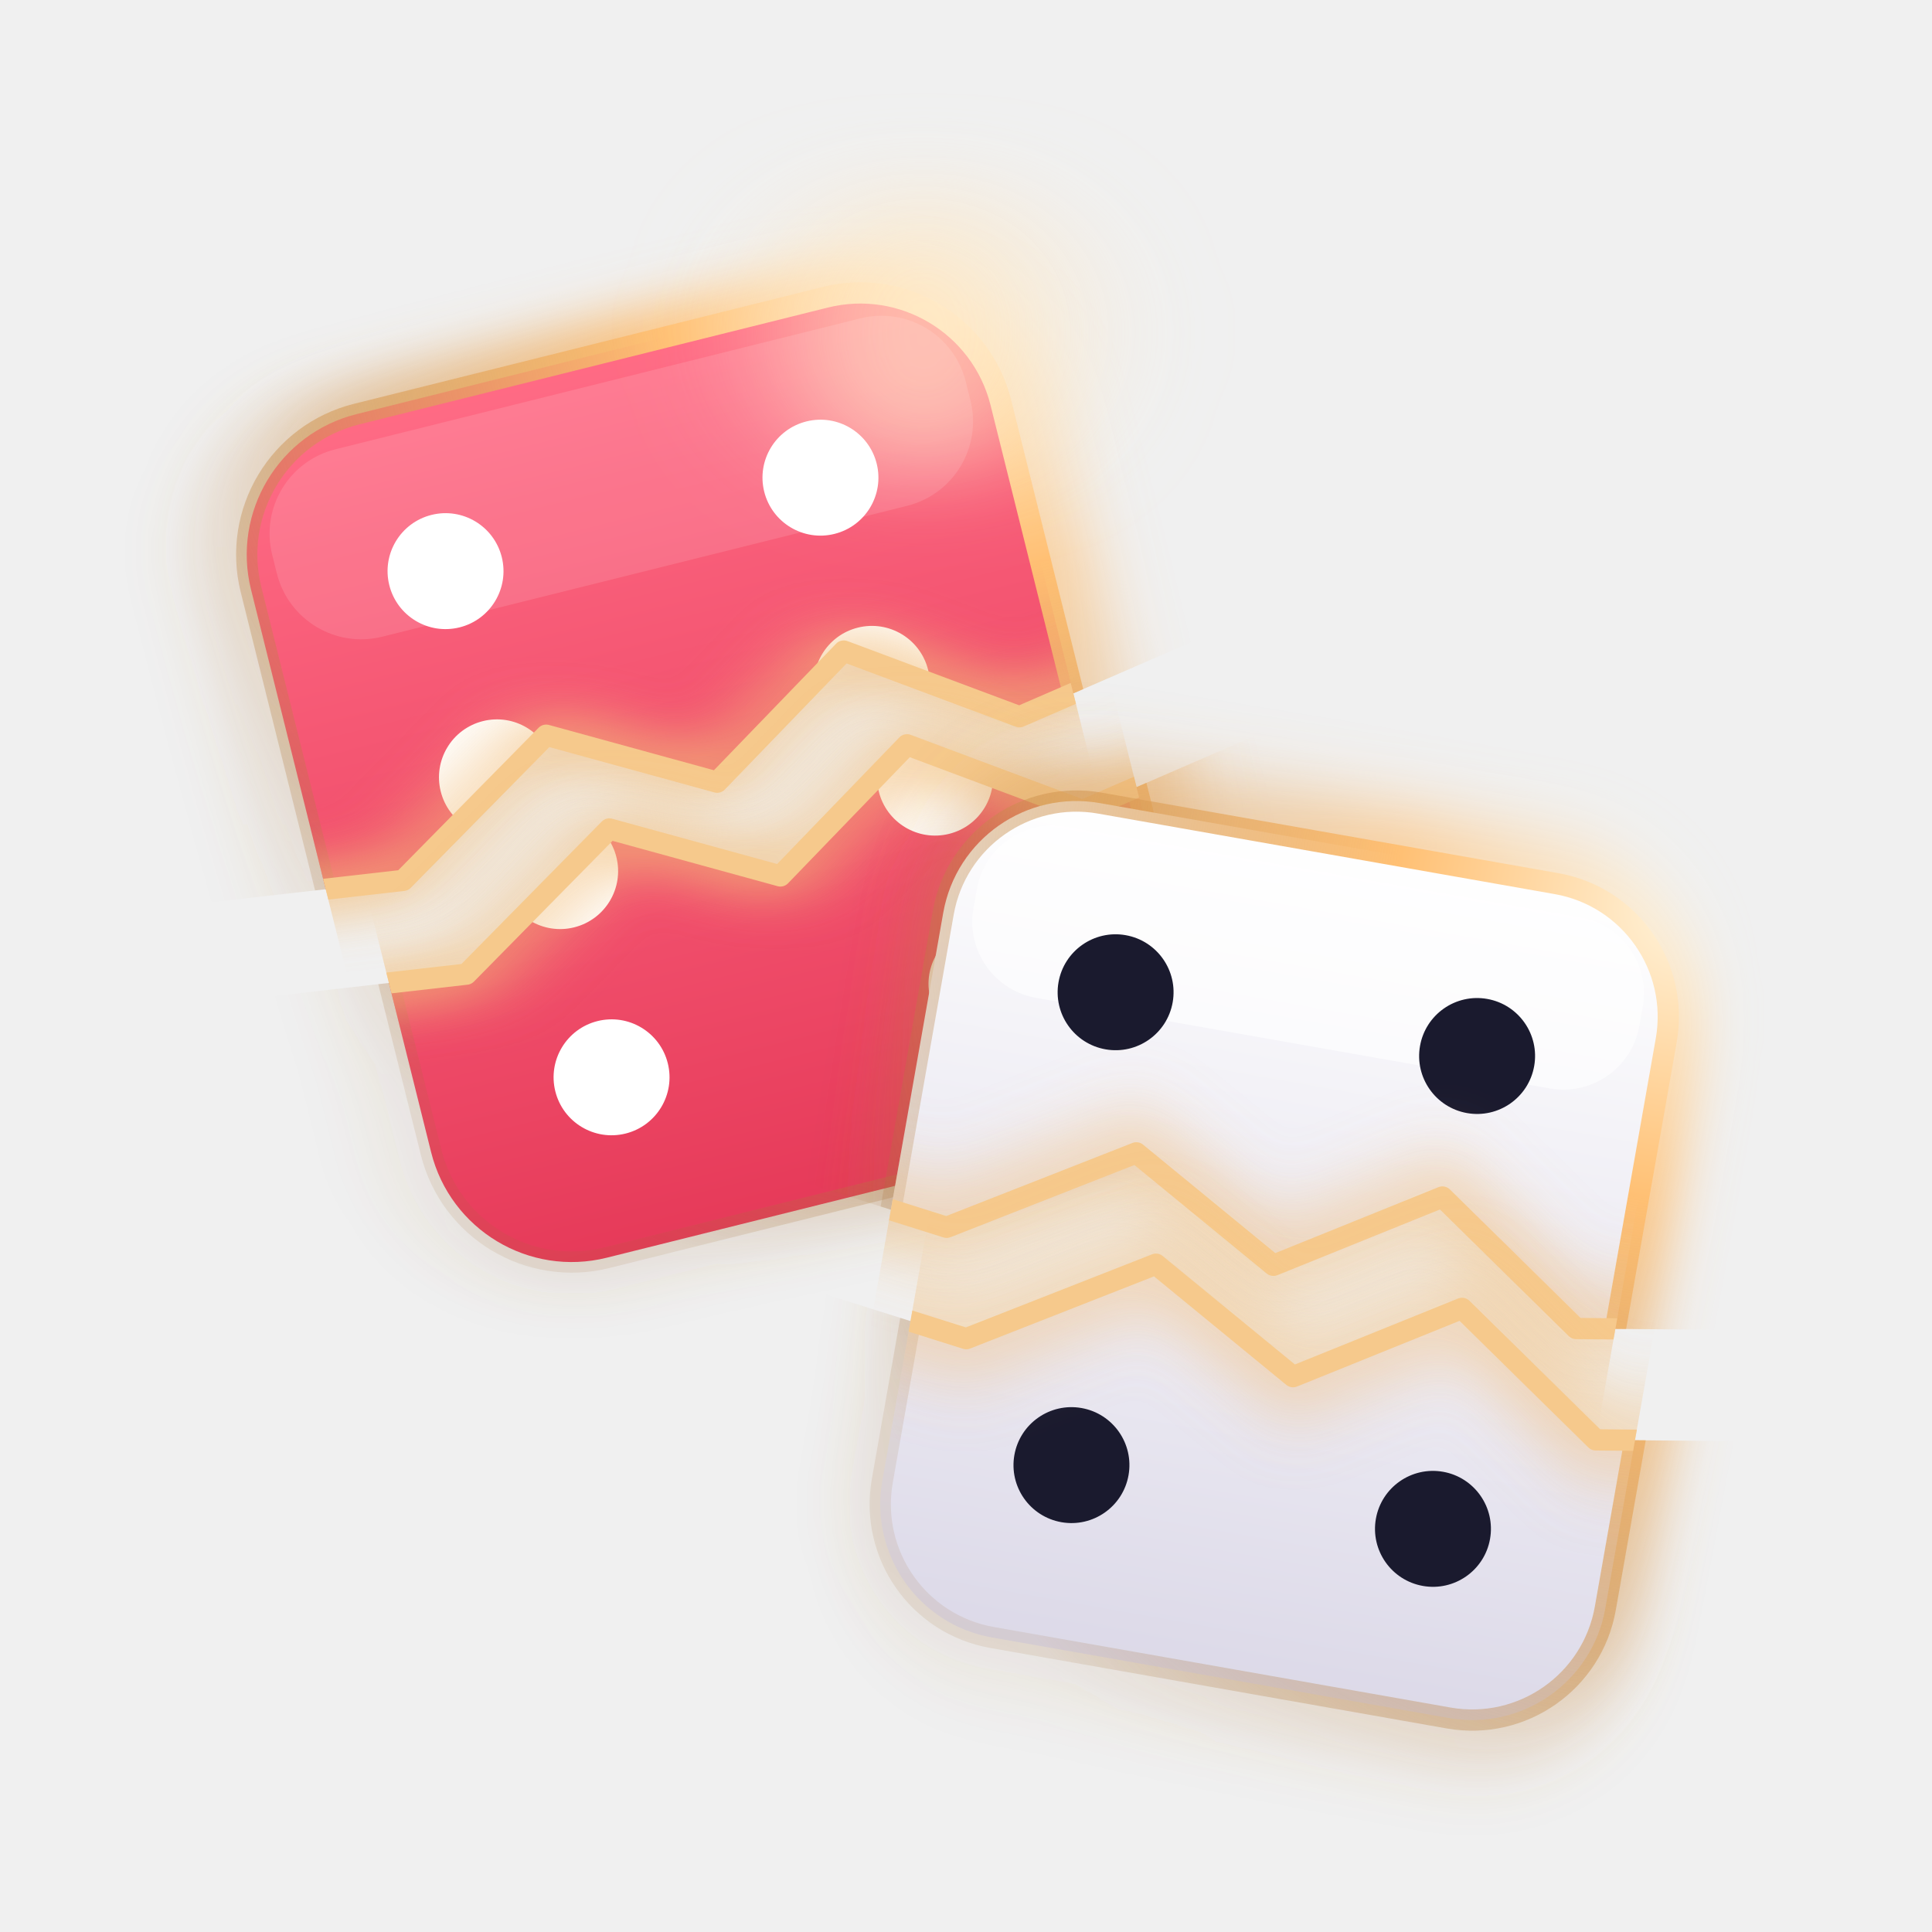
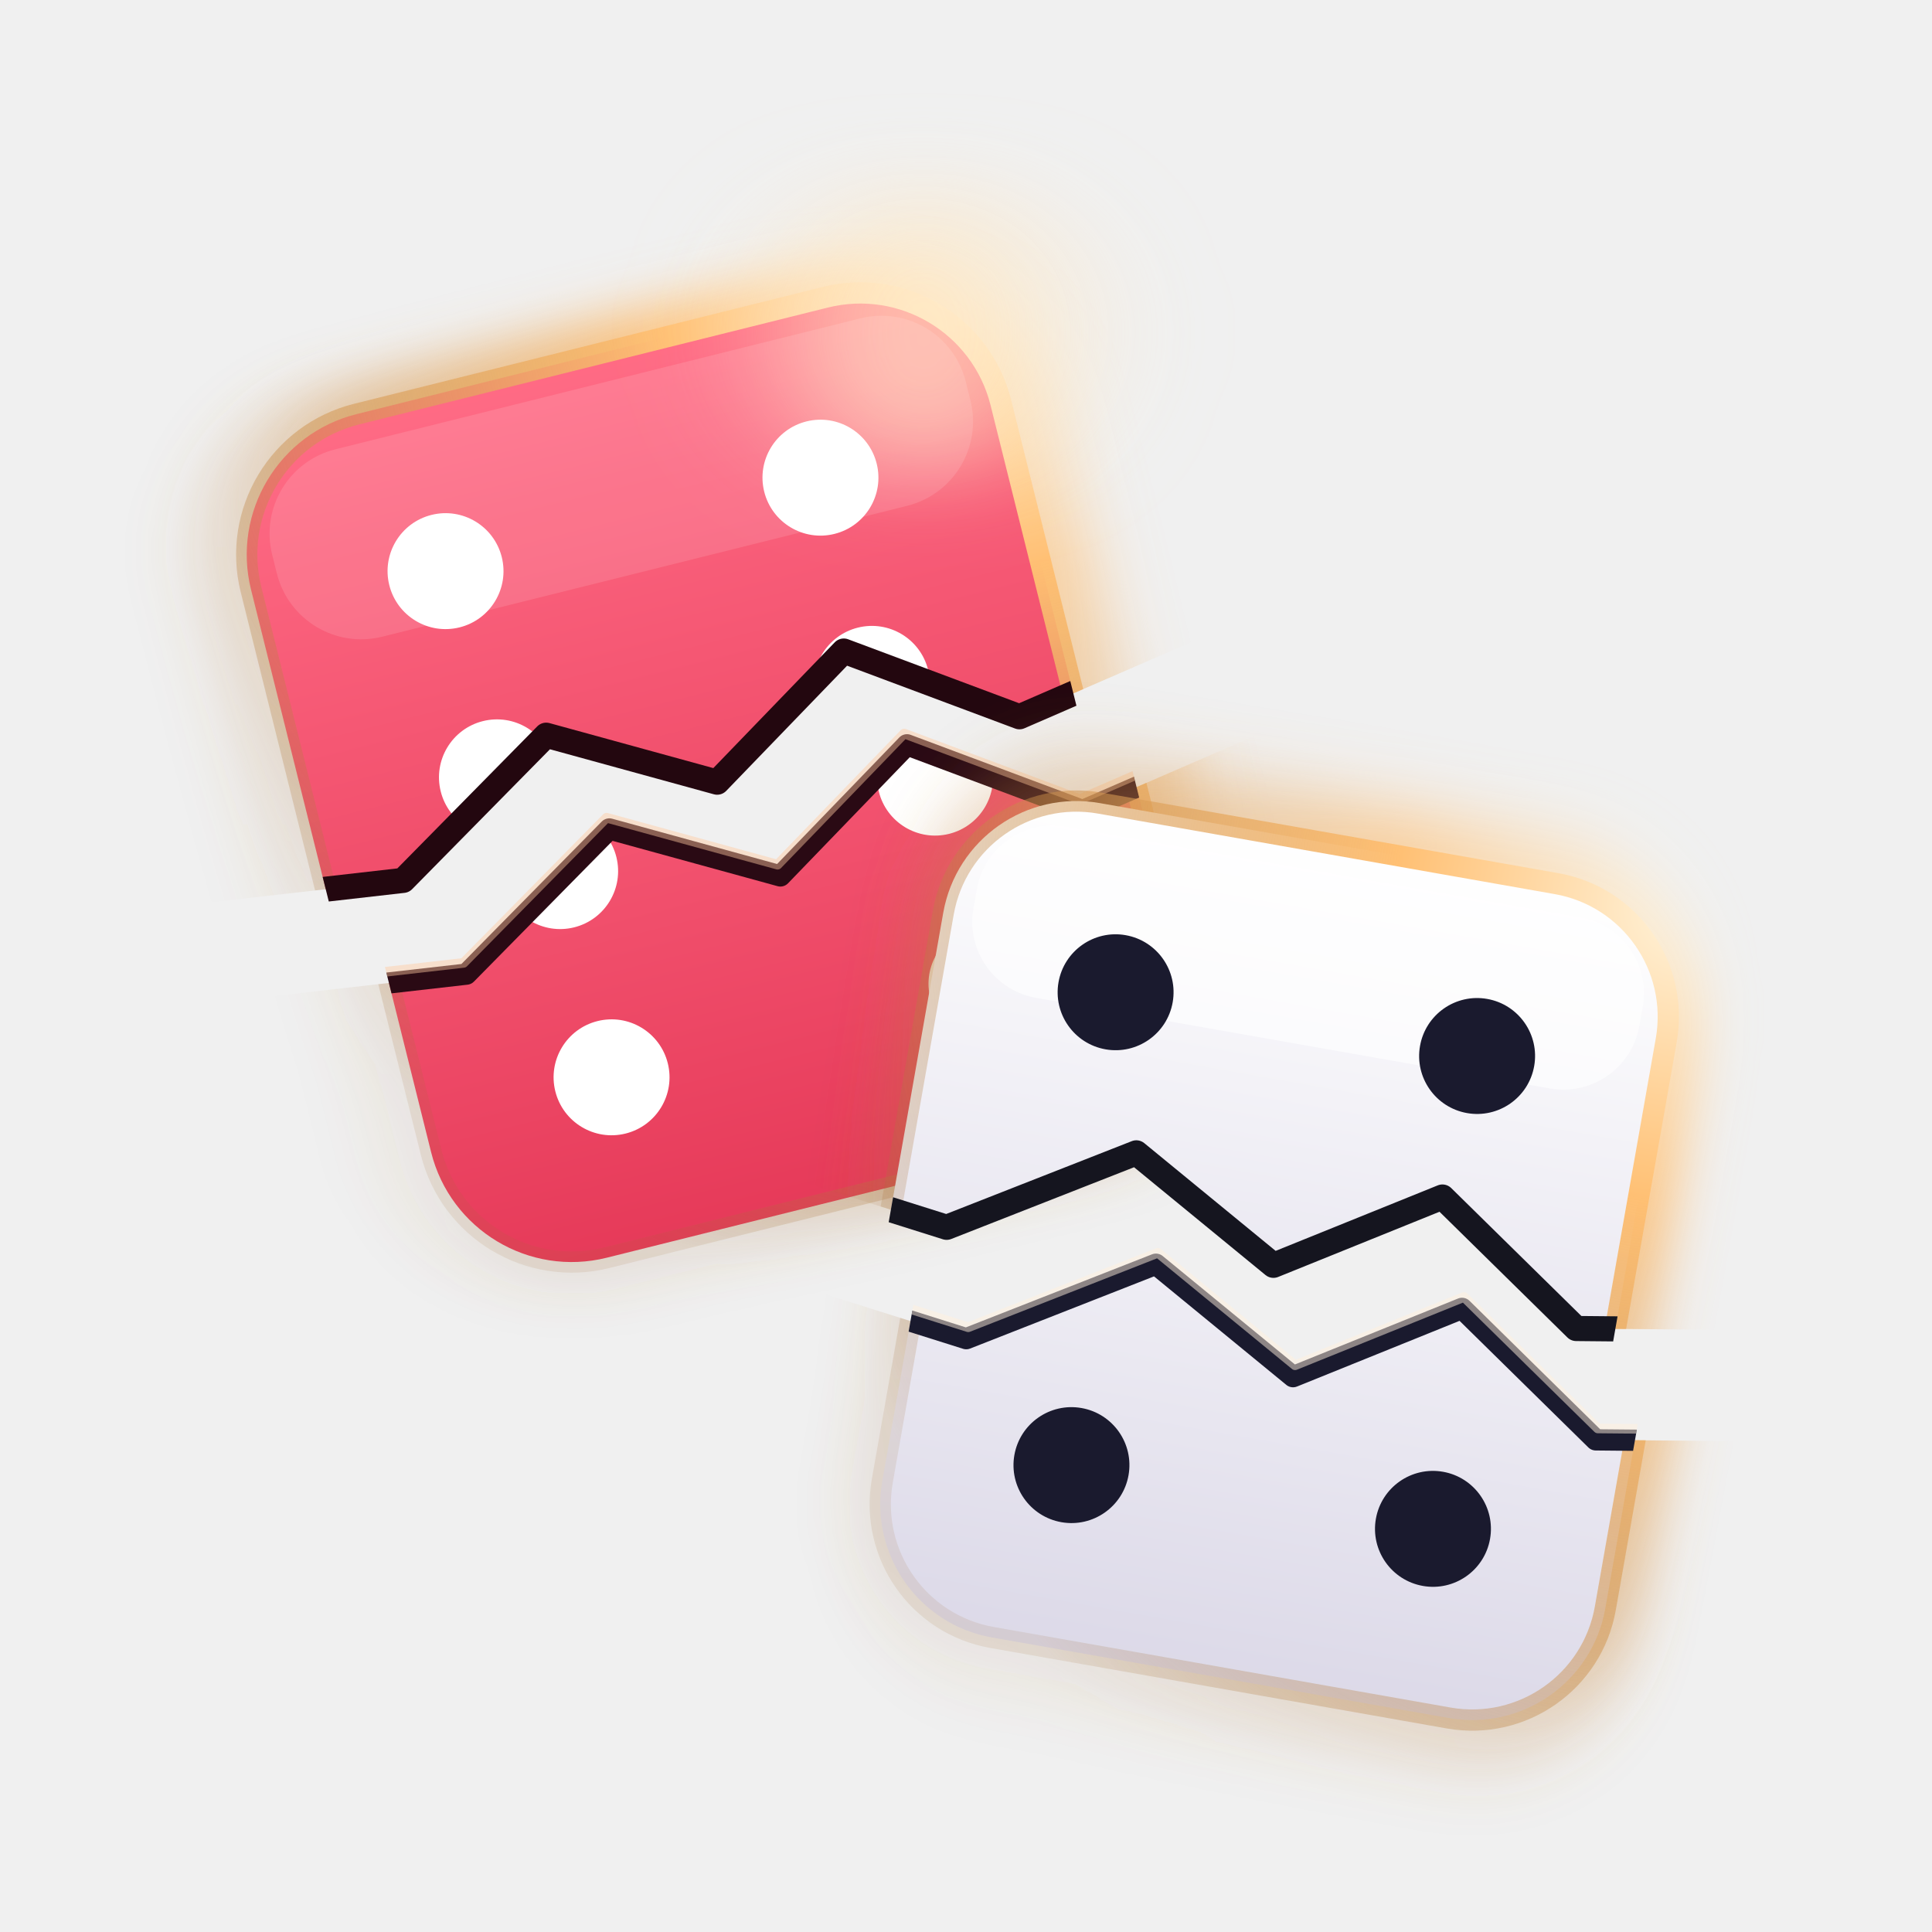
<svg xmlns="http://www.w3.org/2000/svg" viewBox="0 0 200 200" role="img" aria-label="Tensies — broken">
  <defs>
    <filter id="w-glow" x="-50%" y="-50%" width="200%" height="200%">
      <feGaussianBlur stdDeviation="6" />
    </filter>
    <filter id="w-rim" x="-60%" y="-60%" width="220%" height="220%">
      <feGaussianBlur stdDeviation="3.5" />
    </filter>
    <radialGradient id="w-rimg" cx="1" cy="0" r="1.25">
      <stop offset="0" stop-color="#fff4dc" />
      <stop offset="0.32" stop-color="#ffc074" />
      <stop offset="0.7" stop-color="#cf924c" stop-opacity="0.5" />
      <stop offset="1" stop-color="#9c6a35" stop-opacity="0.12" />
    </radialGradient>
    <linearGradient id="l-pink" x1="0" y1="0" x2="0" y2="1">
      <stop offset="0" stop-color="#ff6b85" />
      <stop offset="1" stop-color="#e63a59" />
    </linearGradient>
    <linearGradient id="l-white" x1="0" y1="0" x2="0" y2="1">
      <stop offset="0" stop-color="#ffffff" />
      <stop offset="1" stop-color="#dcd9e8" />
    </linearGradient>
    <clipPath id="l-top">
      <path d="M-70,-80 L70,-80 L70,1 L34,7 L18,-4 L2,6 L-14,-3 L-32,8 L-70,3 Z" />
    </clipPath>
    <clipPath id="l-bot">
      <path d="M-70,80 L70,80 L70,1 L34,7 L18,-4 L2,6 L-14,-3 L-32,8 L-70,3 Z" />
    </clipPath>
    <clipPath id="l-die-p">
      <rect x="-40" y="-40" width="80" height="80" rx="15" />
    </clipPath>
    <clipPath id="l-die-w">
      <rect x="-38" y="-38" width="76" height="76" rx="14" />
    </clipPath>
  </defs>
  <g transform="translate(74 80) rotate(-14)">
    <g transform="translate(-2 -5)">
      <g clip-path="url(#l-top)">
        <rect x="-40" y="-40" width="80" height="80" rx="15" fill="none" stroke="url(#w-rimg)" stroke-width="6.5" filter="url(#w-rim)" />
        <rect x="-40" y="-40" width="80" height="80" rx="15" fill="url(#l-pink)" stroke="url(#w-rimg)" stroke-width="2.2" />
        <circle cx="34" cy="-34" r="15" fill="#ffe7c2" opacity="0.65" filter="url(#w-glow)" />
        <rect x="-37" y="-37" width="74" height="20" rx="9" fill="#ffffff" opacity="0.12" />
        <circle cx="-20" cy="-22" r="6" fill="#fff" />
        <circle cx="-20" cy="0" r="6" fill="#fff" />
        <circle cx="-20" cy="22" r="6" fill="#fff" />
        <circle cx="20" cy="-22" r="6" fill="#fff" />
        <circle cx="20" cy="0" r="6" fill="#fff" />
        <circle cx="20" cy="22" r="6" fill="#fff" />
      </g>
      <g clip-path="url(#l-die-p)">
-         <path d="M70,1 L34,7 L18,-4 L2,6 L-14,-3 L-32,8 L-70,3" fill="none" stroke="#f2bd7a" stroke-width="5" filter="url(#w-rim)" opacity="0.8" />
-         <path d="M70,1 L34,7 L18,-4 L2,6 L-14,-3 L-32,8 L-70,3" fill="none" stroke="#f6c98c" stroke-width="2.2" stroke-linejoin="round" />
+         <path d="M70,1 L34,7 L18,-4 L2,6 L-14,-3 L-32,8 L-70,3" fill="none" stroke="#23070f" stroke-width="2.6" stroke-linejoin="round" />
      </g>
    </g>
    <g transform="translate(2 6)">
      <g clip-path="url(#l-bot)">
        <rect x="-40" y="-40" width="80" height="80" rx="15" fill="none" stroke="url(#w-rimg)" stroke-width="6.5" filter="url(#w-rim)" />
        <rect x="-40" y="-40" width="80" height="80" rx="15" fill="url(#l-pink)" stroke="url(#w-rimg)" stroke-width="2.2" />
        <circle cx="-20" cy="-22" r="6" fill="#fff" />
        <circle cx="-20" cy="0" r="6" fill="#fff" />
        <circle cx="-20" cy="22" r="6" fill="#fff" />
        <circle cx="20" cy="-22" r="6" fill="#fff" />
        <circle cx="20" cy="0" r="6" fill="#fff" />
        <circle cx="20" cy="22" r="6" fill="#fff" />
      </g>
      <g clip-path="url(#l-die-p)">
-         <path d="M70,1 L34,7 L18,-4 L2,6 L-14,-3 L-32,8 L-70,3" fill="none" stroke="#f2bd7a" stroke-width="5" filter="url(#w-rim)" opacity="0.8" />
-         <path d="M70,1 L34,7 L18,-4 L2,6 L-14,-3 L-32,8 L-70,3" fill="none" stroke="#f6c98c" stroke-width="2.2" stroke-linejoin="round" />
+         <path d="M70,1 L34,7 L18,-4 L2,6 L-14,-3 L-32,8 L-70,3" fill="none" stroke="#2a0a14" stroke-width="2.2" stroke-linejoin="round" />
+         <path d="M70,1 L34,7 L18,-4 L2,6 L-14,-3 L-32,8 L-70,3" fill="none" stroke="#ffcaa0" stroke-width="1" stroke-linejoin="round" opacity="0.45" transform="translate(0 -1.2)" />
      </g>
    </g>
  </g>
  <g transform="translate(132 130) rotate(10)">
    <g transform="translate(-2 -5)">
      <g clip-path="url(#l-top)">
        <rect x="-38" y="-38" width="76" height="76" rx="14" fill="none" stroke="url(#w-rimg)" stroke-width="6.5" filter="url(#w-rim)" />
        <rect x="-38" y="-38" width="76" height="76" rx="14" fill="url(#l-white)" stroke="url(#w-rimg)" stroke-width="2.2" />
        <rect x="-35" y="-35" width="70" height="18" rx="8" fill="#ffffff" opacity="0.6" />
        <circle cx="-19" cy="-19" r="6" fill="#1a1a2e" />
        <circle cx="19" cy="-19" r="6" fill="#1a1a2e" />
        <circle cx="-19" cy="19" r="6" fill="#1a1a2e" />
        <circle cx="19" cy="19" r="6" fill="#1a1a2e" />
      </g>
      <g clip-path="url(#l-die-w)">
-         <path d="M70,1 L34,7 L18,-4 L2,6 L-14,-3 L-32,8 L-70,3" fill="none" stroke="#f2bd7a" stroke-width="5" filter="url(#w-rim)" opacity="0.8" />
-         <path d="M70,1 L34,7 L18,-4 L2,6 L-14,-3 L-32,8 L-70,3" fill="none" stroke="#f6c98c" stroke-width="2.2" stroke-linejoin="round" />
+         <path d="M70,1 L34,7 L18,-4 L2,6 L-14,-3 L-32,8 L-70,3" fill="none" stroke="#15151f" stroke-width="2.6" stroke-linejoin="round" />
      </g>
    </g>
    <g transform="translate(2 6)">
      <g clip-path="url(#l-bot)">
        <rect x="-38" y="-38" width="76" height="76" rx="14" fill="none" stroke="url(#w-rimg)" stroke-width="6.5" filter="url(#w-rim)" />
        <rect x="-38" y="-38" width="76" height="76" rx="14" fill="url(#l-white)" stroke="url(#w-rimg)" stroke-width="2.2" />
        <circle cx="-19" cy="-19" r="6" fill="#1a1a2e" />
        <circle cx="19" cy="-19" r="6" fill="#1a1a2e" />
        <circle cx="-19" cy="19" r="6" fill="#1a1a2e" />
        <circle cx="19" cy="19" r="6" fill="#1a1a2e" />
      </g>
      <g clip-path="url(#l-die-w)">
-         <path d="M70,1 L34,7 L18,-4 L2,6 L-14,-3 L-32,8 L-70,3" fill="none" stroke="#f2bd7a" stroke-width="5" filter="url(#w-rim)" opacity="0.8" />
-         <path d="M70,1 L34,7 L18,-4 L2,6 L-14,-3 L-32,8 L-70,3" fill="none" stroke="#f6c98c" stroke-width="2.2" stroke-linejoin="round" />
+         <path d="M70,1 L34,7 L18,-4 L2,6 L-14,-3 L-32,8 L-70,3" fill="none" stroke="#1a1a2e" stroke-width="2.2" stroke-linejoin="round" />
+         <path d="M70,1 L34,7 L18,-4 L2,6 L-14,-3 L-32,8 L-70,3" fill="none" stroke="#fff0dc" stroke-width="1" stroke-linejoin="round" opacity="0.5" transform="translate(0 -1.2)" />
      </g>
    </g>
  </g>
</svg>
